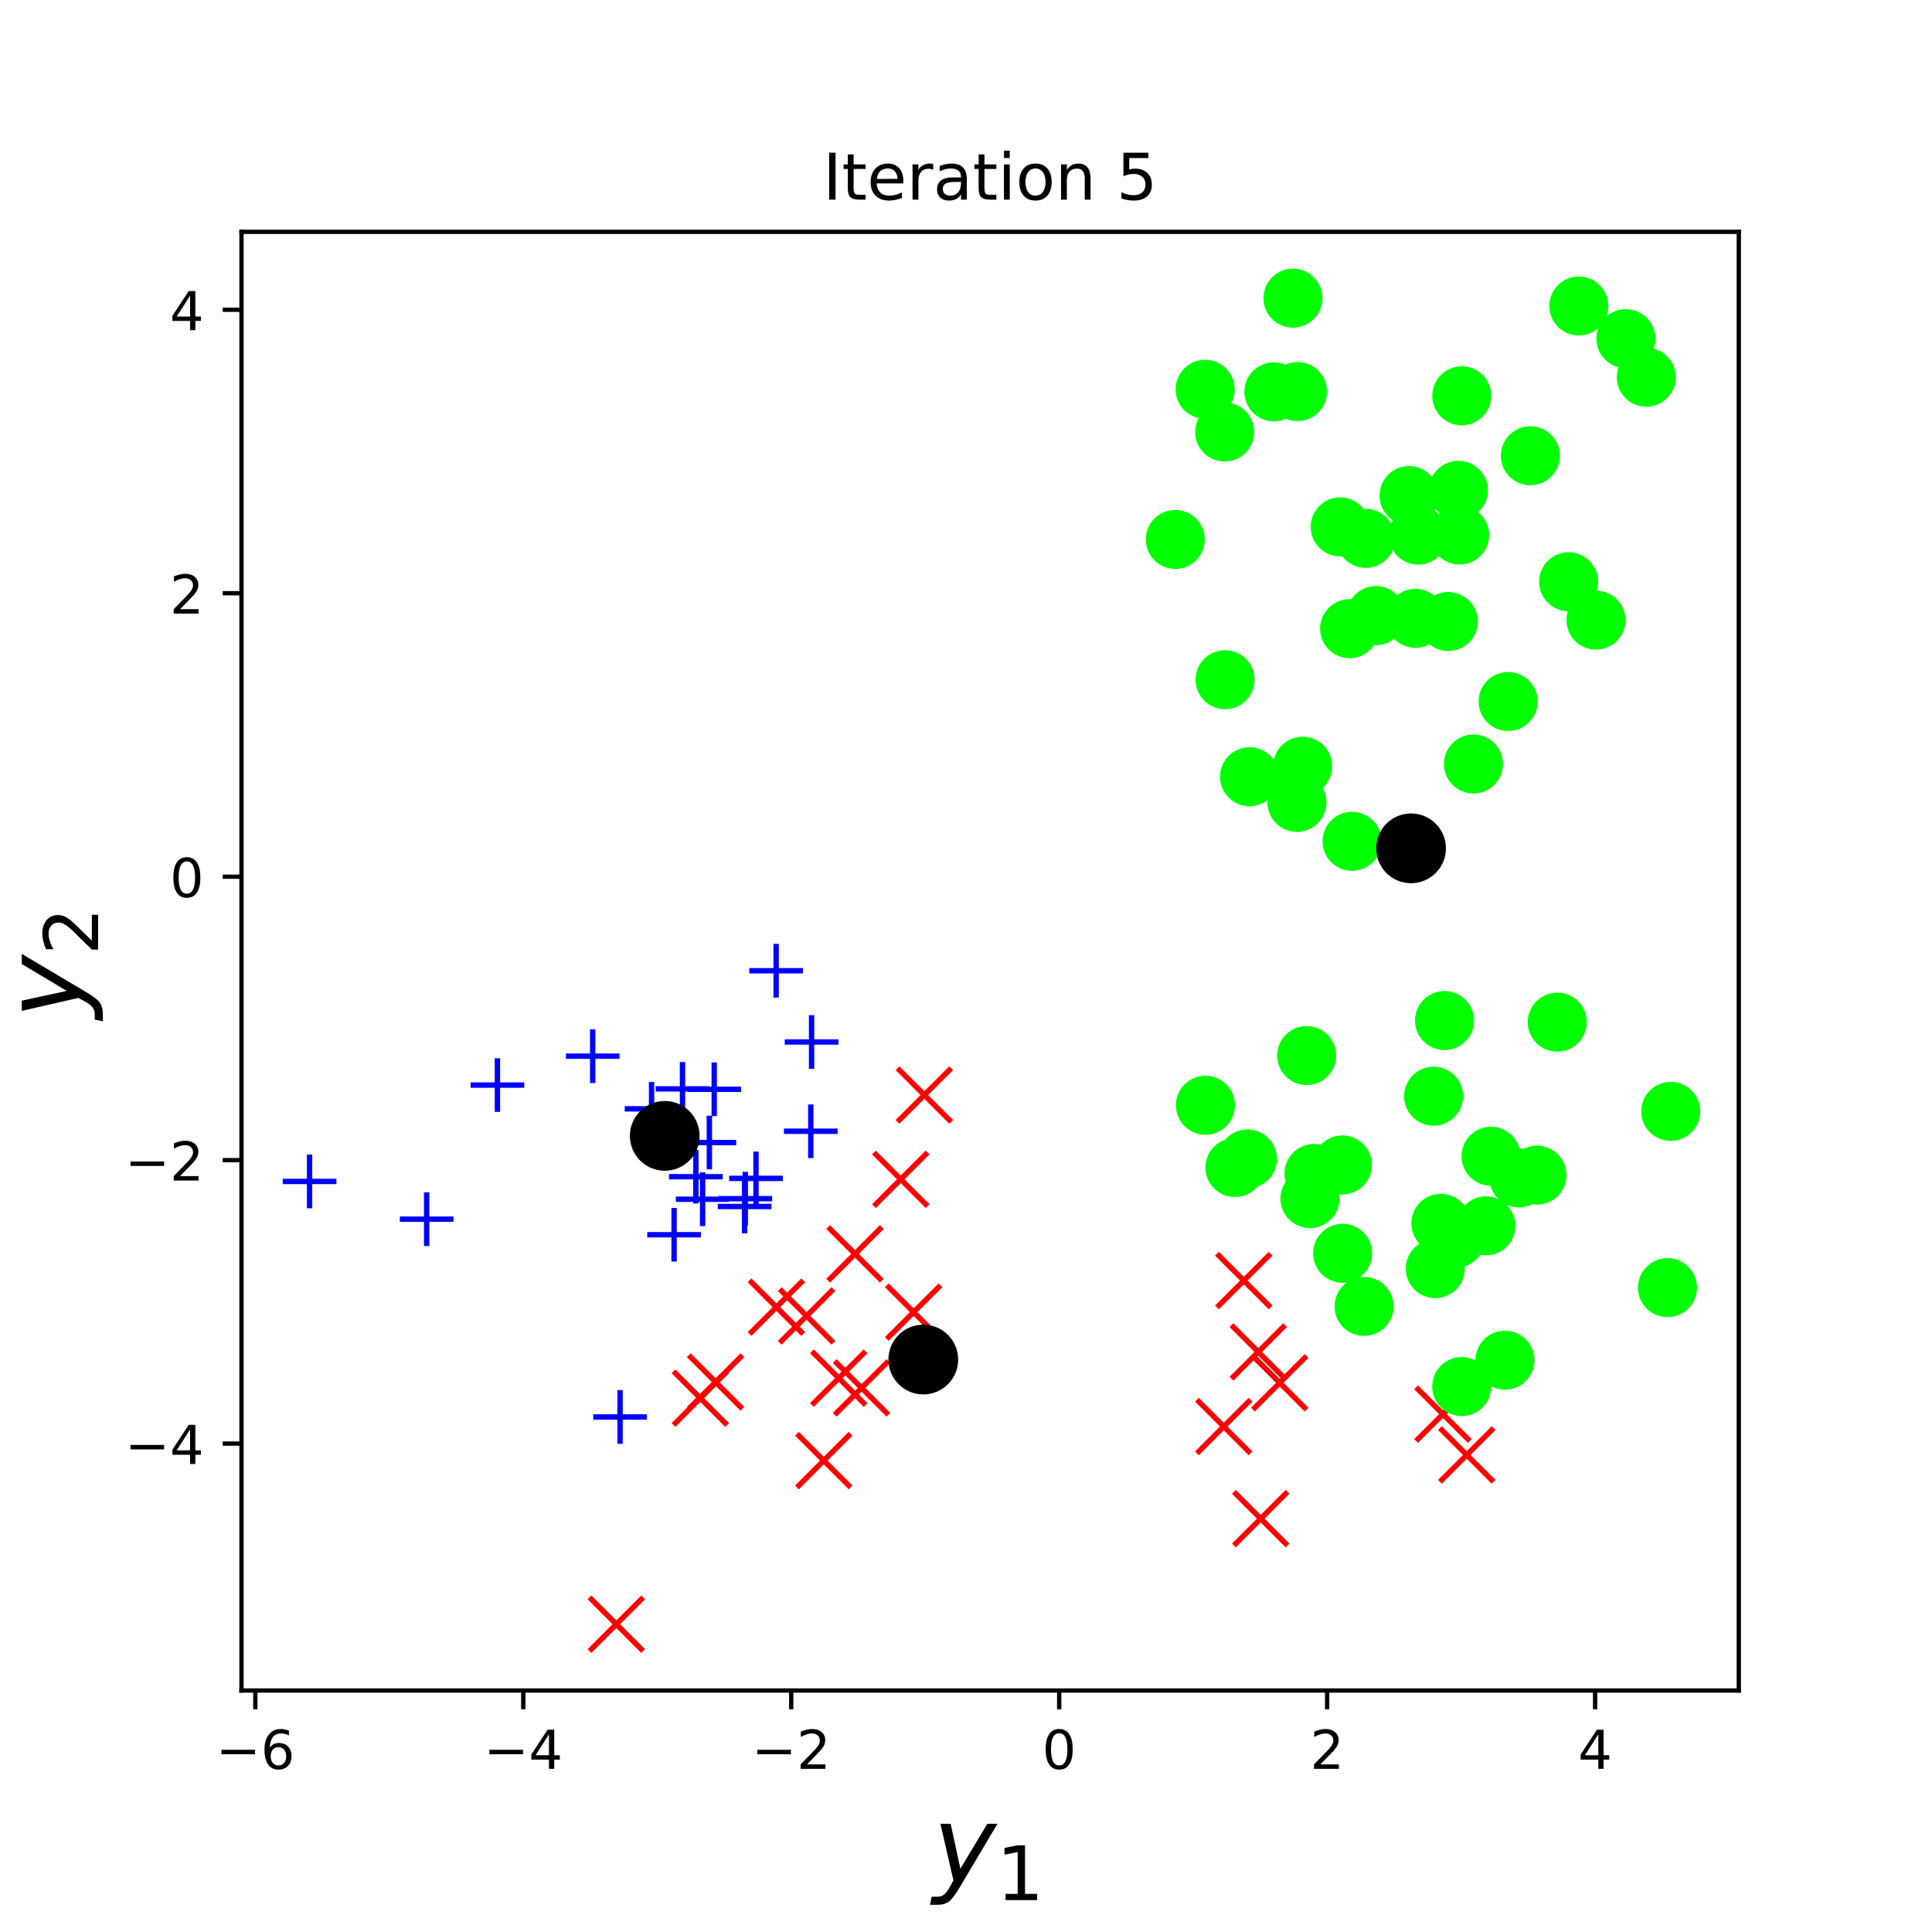
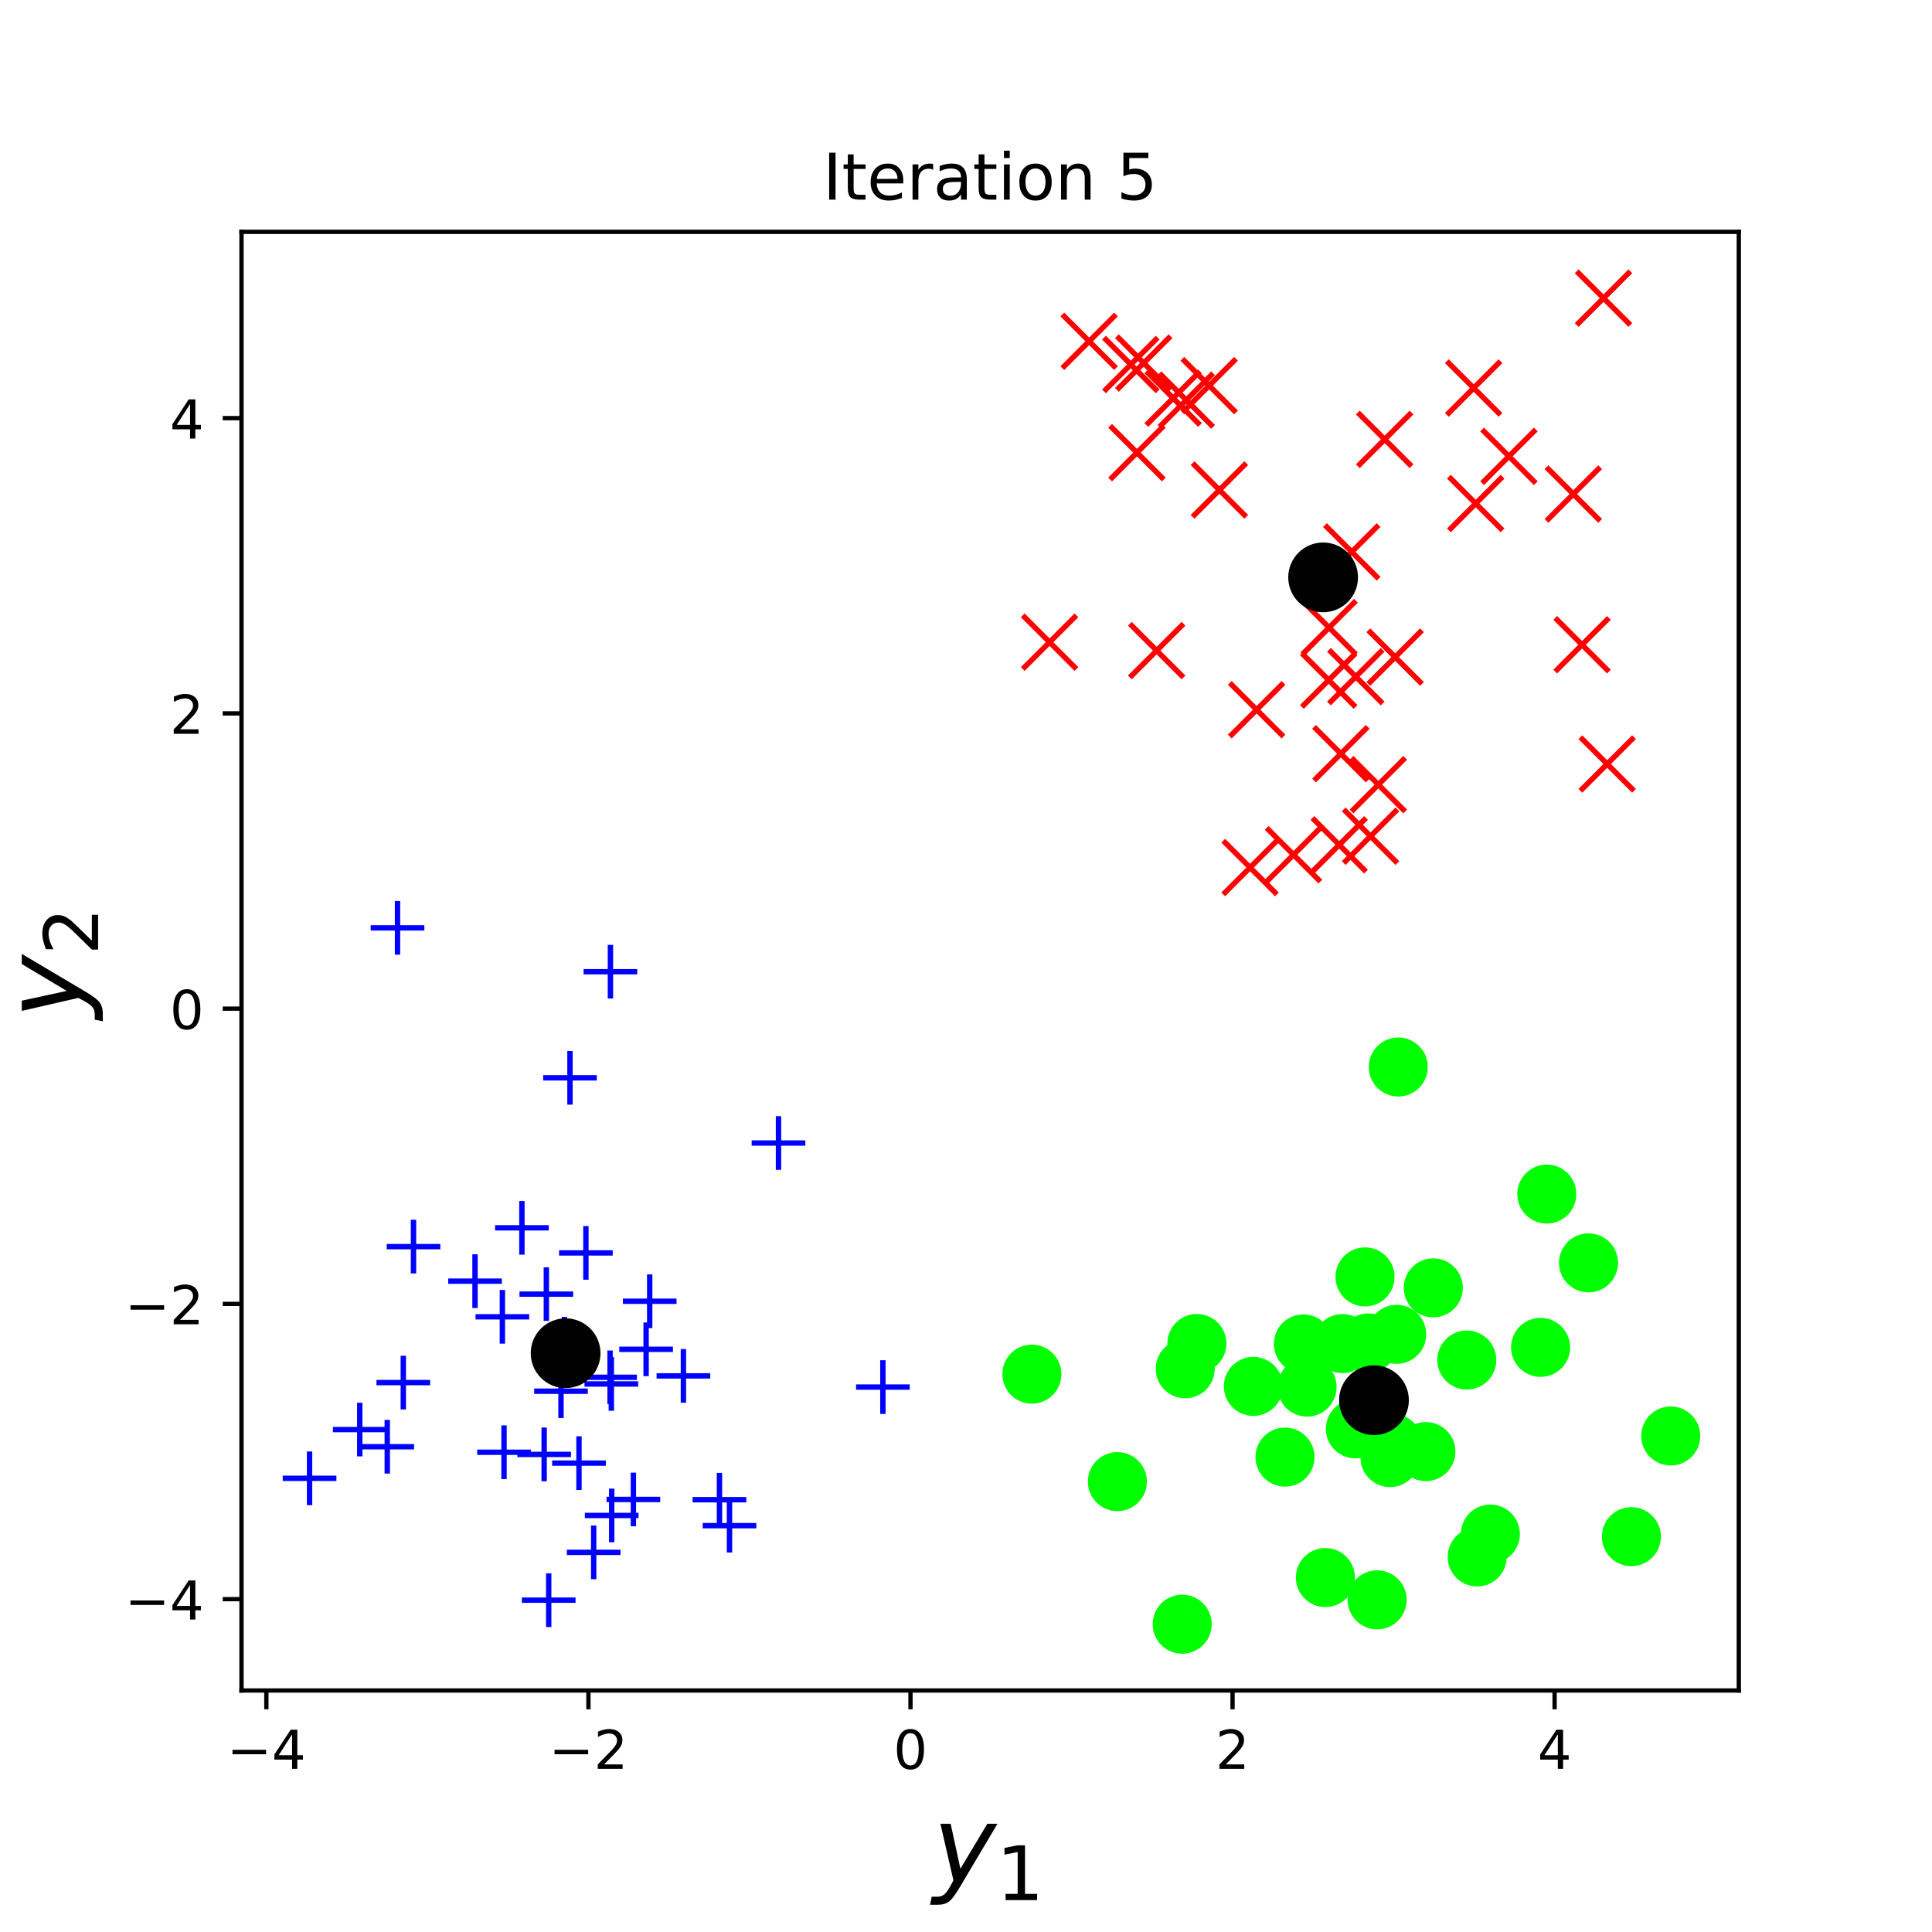
<svg xmlns="http://www.w3.org/2000/svg" xmlns:xlink="http://www.w3.org/1999/xlink" height="360pt" version="1.1" viewBox="0 0 360 360" width="360pt">
  <defs>
    <style type="text/css">
*{stroke-linecap:butt;stroke-linejoin:round;}
  </style>
  </defs>
  <g id="figure_1">
    <g id="patch_1">
      <path d="M 0 360  L 360 360  L 360 0  L 0 0  z " style="fill:#ffffff;" />
    </g>
    <g id="axes_1">
      <g id="patch_2">
        <path d="M 45 315  L 324 315  L 324 43.2  L 45 43.2  z " style="fill:#ffffff;" />
      </g>
      <g id="matplotlib.axis_1">
        <g id="xtick_1">
          <g id="line2d_1">
            <defs>
-               <path d="M 0 0  L 0 3.5  " id="ma45db7ed40" style="stroke:#000000;stroke-width:0.8;" />
-             </defs>
-             <g>
-               <use style="stroke:#000000;stroke-width:0.8;" x="47.576" xlink:href="#ma45db7ed40" y="315" />
+               <path d="M 0 0  L 0 3.5  " id="m5e8880135f" style="stroke:#000000;stroke-width:0.8;" />
+             </defs>
+             <g>
+               <use style="stroke:#000000;stroke-width:0.8;" x="49.633" xlink:href="#m5e8880135f" y="315" />
            </g>
          </g>
          <g id="text_1">
            <defs>
              <path d="M 10.594 35.5  L 73.188 35.5  L 73.188 27.203  L 10.594 27.203  z " id="DejaVuSans-2212" />
-               <path d="M 33.016 40.375  Q 26.375 40.375 22.484 35.828  Q 18.609 31.297 18.609 23.391  Q 18.609 15.531 22.484 10.953  Q 26.375 6.391 33.016 6.391  Q 39.656 6.391 43.531 10.953  Q 47.406 15.531 47.406 23.391  Q 47.406 31.297 43.531 35.828  Q 39.656 40.375 33.016 40.375  z M 52.594 71.297  L 52.594 62.312  Q 48.875 64.062 45.094 64.984  Q 41.312 65.922 37.594 65.922  Q 27.828 65.922 22.672 59.328  Q 17.531 52.734 16.797 39.406  Q 19.672 43.656 24.016 45.922  Q 28.375 48.188 33.594 48.188  Q 44.578 48.188 50.953 41.516  Q 57.328 34.859 57.328 23.391  Q 57.328 12.156 50.688 5.359  Q 44.047 -1.422 33.016 -1.422  Q 20.359 -1.422 13.672 8.266  Q 6.984 17.969 6.984 36.375  Q 6.984 53.656 15.188 63.938  Q 23.391 74.219 37.203 74.219  Q 40.922 74.219 44.703 73.484  Q 48.484 72.75 52.594 71.297  z " id="DejaVuSans-36" />
-             </defs>
-             <g transform="translate(40.20445 329.5984)scale(0.1 -0.1)">
+               <path d="M 37.797 64.312  L 12.891 25.391  L 37.797 25.391  z M 35.203 72.906  L 47.609 72.906  L 47.609 25.391  L 58.016 25.391  L 58.016 17.188  L 47.609 17.188  L 47.609 0  L 37.797 0  L 37.797 17.188  L 4.891 17.188  L 4.891 26.703  z " id="DejaVuSans-34" />
+             </defs>
+             <g transform="translate(42.26217 329.5984)scale(0.1 -0.1)">
              <use xlink:href="#DejaVuSans-2212" />
-               <use x="83.789" xlink:href="#DejaVuSans-36" />
+               <use x="83.789" xlink:href="#DejaVuSans-34" />
            </g>
          </g>
        </g>
        <g id="xtick_2">
          <g id="line2d_2">
            <g>
-               <use style="stroke:#000000;stroke-width:0.8;" x="97.505" xlink:href="#ma45db7ed40" y="315" />
+               <use style="stroke:#000000;stroke-width:0.8;" x="109.645" xlink:href="#m5e8880135f" y="315" />
            </g>
          </g>
          <g id="text_2">
            <defs>
-               <path d="M 37.797 64.312  L 12.891 25.391  L 37.797 25.391  z M 35.203 72.906  L 47.609 72.906  L 47.609 25.391  L 58.016 25.391  L 58.016 17.188  L 47.609 17.188  L 47.609 0  L 37.797 0  L 37.797 17.188  L 4.891 17.188  L 4.891 26.703  z " id="DejaVuSans-34" />
-             </defs>
-             <g transform="translate(90.13429 329.5984)scale(0.1 -0.1)">
+               <path d="M 19.188 8.297  L 53.609 8.297  L 53.609 0  L 7.328 0  L 7.328 8.297  Q 12.938 14.109 22.625 23.891  Q 32.328 33.688 34.812 36.531  Q 39.547 41.844 41.422 45.531  Q 43.312 49.219 43.312 52.781  Q 43.312 58.594 39.234 62.25  Q 35.156 65.922 28.609 65.922  Q 23.969 65.922 18.812 64.312  Q 13.672 62.703 7.812 59.422  L 7.812 69.391  Q 13.766 71.781 18.938 73  Q 24.125 74.219 28.422 74.219  Q 39.75 74.219 46.484 68.547  Q 53.219 62.891 53.219 53.422  Q 53.219 48.922 51.531 44.891  Q 49.859 40.875 45.406 35.406  Q 44.188 33.984 37.641 27.219  Q 31.109 20.453 19.188 8.297  z " id="DejaVuSans-32" />
+             </defs>
+             <g transform="translate(102.2734 329.5984)scale(0.1 -0.1)">
              <use xlink:href="#DejaVuSans-2212" />
-               <use x="83.789" xlink:href="#DejaVuSans-34" />
+               <use x="83.789" xlink:href="#DejaVuSans-32" />
            </g>
          </g>
        </g>
        <g id="xtick_3">
          <g id="line2d_3">
            <g>
-               <use style="stroke:#000000;stroke-width:0.8;" x="147.435" xlink:href="#ma45db7ed40" y="315" />
+               <use style="stroke:#000000;stroke-width:0.8;" x="169.656" xlink:href="#m5e8880135f" y="315" />
            </g>
          </g>
          <g id="text_3">
            <defs>
-               <path d="M 19.188 8.297  L 53.609 8.297  L 53.609 0  L 7.328 0  L 7.328 8.297  Q 12.938 14.109 22.625 23.891  Q 32.328 33.688 34.812 36.531  Q 39.547 41.844 41.422 45.531  Q 43.312 49.219 43.312 52.781  Q 43.312 58.594 39.234 62.25  Q 35.156 65.922 28.609 65.922  Q 23.969 65.922 18.812 64.312  Q 13.672 62.703 7.812 59.422  L 7.812 69.391  Q 13.766 71.781 18.938 73  Q 24.125 74.219 28.422 74.219  Q 39.75 74.219 46.484 68.547  Q 53.219 62.891 53.219 53.422  Q 53.219 48.922 51.531 44.891  Q 49.859 40.875 45.406 35.406  Q 44.188 33.984 37.641 27.219  Q 31.109 20.453 19.188 8.297  z " id="DejaVuSans-32" />
-             </defs>
-             <g transform="translate(140.0641 329.5984)scale(0.1 -0.1)">
-               <use xlink:href="#DejaVuSans-2212" />
-               <use x="83.789" xlink:href="#DejaVuSans-32" />
+               <path d="M 31.781 66.406  Q 24.172 66.406 20.328 58.906  Q 16.5 51.422 16.5 36.375  Q 16.5 21.391 20.328 13.891  Q 24.172 6.391 31.781 6.391  Q 39.453 6.391 43.281 13.891  Q 47.125 21.391 47.125 36.375  Q 47.125 51.422 43.281 58.906  Q 39.453 66.406 31.781 66.406  z M 31.781 74.219  Q 44.047 74.219 50.516 64.516  Q 56.984 54.828 56.984 36.375  Q 56.984 17.969 50.516 8.266  Q 44.047 -1.422 31.781 -1.422  Q 19.531 -1.422 13.062 8.266  Q 6.594 17.969 6.594 36.375  Q 6.594 54.828 13.062 64.516  Q 19.531 74.219 31.781 74.219  z " id="DejaVuSans-30" />
+             </defs>
+             <g transform="translate(166.4745 329.5984)scale(0.1 -0.1)">
+               <use xlink:href="#DejaVuSans-30" />
            </g>
          </g>
        </g>
        <g id="xtick_4">
          <g id="line2d_4">
            <g>
-               <use style="stroke:#000000;stroke-width:0.8;" x="197.365" xlink:href="#ma45db7ed40" y="315" />
+               <use style="stroke:#000000;stroke-width:0.8;" x="229.667" xlink:href="#m5e8880135f" y="315" />
            </g>
          </g>
          <g id="text_4">
-             <defs>
-               <path d="M 31.781 66.406  Q 24.172 66.406 20.328 58.906  Q 16.5 51.422 16.5 36.375  Q 16.5 21.391 20.328 13.891  Q 24.172 6.391 31.781 6.391  Q 39.453 6.391 43.281 13.891  Q 47.125 21.391 47.125 36.375  Q 47.125 51.422 43.281 58.906  Q 39.453 66.406 31.781 66.406  z M 31.781 74.219  Q 44.047 74.219 50.516 64.516  Q 56.984 54.828 56.984 36.375  Q 56.984 17.969 50.516 8.266  Q 44.047 -1.422 31.781 -1.422  Q 19.531 -1.422 13.062 8.266  Q 6.594 17.969 6.594 36.375  Q 6.594 54.828 13.062 64.516  Q 19.531 74.219 31.781 74.219  z " id="DejaVuSans-30" />
-             </defs>
-             <g transform="translate(194.1838 329.5984)scale(0.1 -0.1)">
-               <use xlink:href="#DejaVuSans-30" />
+             <g transform="translate(226.4857 329.5984)scale(0.1 -0.1)">
+               <use xlink:href="#DejaVuSans-32" />
            </g>
          </g>
        </g>
        <g id="xtick_5">
          <g id="line2d_5">
            <g>
-               <use style="stroke:#000000;stroke-width:0.8;" x="247.295" xlink:href="#ma45db7ed40" y="315" />
+               <use style="stroke:#000000;stroke-width:0.8;" x="289.678" xlink:href="#m5e8880135f" y="315" />
            </g>
          </g>
          <g id="text_5">
-             <g transform="translate(244.1136 329.5984)scale(0.1 -0.1)">
-               <use xlink:href="#DejaVuSans-32" />
-             </g>
-           </g>
-         </g>
-         <g id="xtick_6">
-           <g id="line2d_6">
-             <g>
-               <use style="stroke:#000000;stroke-width:0.8;" x="297.225" xlink:href="#ma45db7ed40" y="315" />
-             </g>
-           </g>
-           <g id="text_6">
-             <g transform="translate(294.0435 329.5984)scale(0.1 -0.1)">
+             <g transform="translate(286.497 329.5984)scale(0.1 -0.1)">
              <use xlink:href="#DejaVuSans-34" />
            </g>
          </g>
        </g>
-         <g id="text_7">
+         <g id="text_6">
          <defs>
            <path d="M 24.812 -5.078  Q 18.562 -15.578 14.625 -18.188  Q 10.688 -20.797 4.594 -20.797  L -2.484 -20.797  L -0.984 -13.281  L 4.203 -13.281  Q 7.953 -13.281 10.594 -11.234  Q 13.234 -9.188 16.5 -3.219  L 19.281 2  L 7.172 54.688  L 16.703 54.688  L 25.781 12.797  L 50.875 54.688  L 60.297 54.688  z " id="DejaVuSans-Oblique-79" />
            <path d="M 12.406 8.297  L 28.516 8.297  L 28.516 63.922  L 10.984 60.406  L 10.984 69.391  L 28.422 72.906  L 38.281 72.906  L 38.281 8.297  L 54.391 8.297  L 54.391 0  L 12.406 0  z " id="DejaVuSans-31" />
          </defs>
          <g transform="translate(173.8 350.8344)scale(0.2 -0.2)">
            <use transform="translate(0 0.3125)" xlink:href="#DejaVuSans-Oblique-79" />
            <use transform="translate(59.17969 -16.09375)scale(0.7)" xlink:href="#DejaVuSans-31" />
          </g>
        </g>
      </g>
      <g id="matplotlib.axis_2">
        <g id="ytick_1">
-           <g id="line2d_7">
-             <defs>
-               <path d="M 0 0  L -3.5 0  " id="m1e094acb2d" style="stroke:#000000;stroke-width:0.8;" />
-             </defs>
-             <g>
-               <use style="stroke:#000000;stroke-width:0.8;" x="45" xlink:href="#m1e094acb2d" y="268.993" />
-             </g>
-           </g>
-           <g id="text_8">
-             <g transform="translate(23.25781 272.7926)scale(0.1 -0.1)">
+           <g id="line2d_6">
+             <defs>
+               <path d="M 0 0  L -3.5 0  " id="mc6ece864d4" style="stroke:#000000;stroke-width:0.8;" />
+             </defs>
+             <g>
+               <use style="stroke:#000000;stroke-width:0.8;" x="45" xlink:href="#mc6ece864d4" y="297.977" />
+             </g>
+           </g>
+           <g id="text_7">
+             <g transform="translate(23.25781 301.7759)scale(0.1 -0.1)">
              <use xlink:href="#DejaVuSans-2212" />
              <use x="83.789" xlink:href="#DejaVuSans-34" />
            </g>
          </g>
        </g>
        <g id="ytick_2">
-           <g id="line2d_8">
-             <g>
-               <use style="stroke:#000000;stroke-width:0.8;" x="45" xlink:href="#m1e094acb2d" y="216.175" />
-             </g>
-           </g>
-           <g id="text_9">
-             <g transform="translate(23.25781 219.9745)scale(0.1 -0.1)">
+           <g id="line2d_7">
+             <g>
+               <use style="stroke:#000000;stroke-width:0.8;" x="45" xlink:href="#mc6ece864d4" y="242.961" />
+             </g>
+           </g>
+           <g id="text_8">
+             <g transform="translate(23.25781 246.7602)scale(0.1 -0.1)">
              <use xlink:href="#DejaVuSans-2212" />
              <use x="83.789" xlink:href="#DejaVuSans-32" />
            </g>
          </g>
        </g>
        <g id="ytick_3">
+           <g id="line2d_8">
+             <g>
+               <use style="stroke:#000000;stroke-width:0.8;" x="45" xlink:href="#mc6ece864d4" y="187.945" />
+             </g>
+           </g>
+           <g id="text_9">
+             <g transform="translate(31.6375 191.7446)scale(0.1 -0.1)">
+               <use xlink:href="#DejaVuSans-30" />
+             </g>
+           </g>
+         </g>
+         <g id="ytick_4">
          <g id="line2d_9">
            <g>
-               <use style="stroke:#000000;stroke-width:0.8;" x="45" xlink:href="#m1e094acb2d" y="163.357" />
+               <use style="stroke:#000000;stroke-width:0.8;" x="45" xlink:href="#mc6ece864d4" y="132.93" />
            </g>
          </g>
          <g id="text_10">
-             <g transform="translate(31.6375 167.1565)scale(0.1 -0.1)">
-               <use xlink:href="#DejaVuSans-30" />
-             </g>
-           </g>
-         </g>
-         <g id="ytick_4">
+             <g transform="translate(31.6375 136.7289)scale(0.1 -0.1)">
+               <use xlink:href="#DejaVuSans-32" />
+             </g>
+           </g>
+         </g>
+         <g id="ytick_5">
          <g id="line2d_10">
            <g>
-               <use style="stroke:#000000;stroke-width:0.8;" x="45" xlink:href="#m1e094acb2d" y="110.539" />
+               <use style="stroke:#000000;stroke-width:0.8;" x="45" xlink:href="#mc6ece864d4" y="77.914" />
            </g>
          </g>
          <g id="text_11">
-             <g transform="translate(31.6375 114.3385)scale(0.1 -0.1)">
-               <use xlink:href="#DejaVuSans-32" />
-             </g>
-           </g>
-         </g>
-         <g id="ytick_5">
-           <g id="line2d_11">
-             <g>
-               <use style="stroke:#000000;stroke-width:0.8;" x="45" xlink:href="#m1e094acb2d" y="57.721" />
-             </g>
-           </g>
-           <g id="text_12">
-             <g transform="translate(31.6375 61.52047)scale(0.1 -0.1)">
+             <g transform="translate(31.6375 81.71323)scale(0.1 -0.1)">
              <use xlink:href="#DejaVuSans-34" />
            </g>
          </g>
        </g>
-         <g id="text_13">
+         <g id="text_12">
          <g transform="translate(15.05781 189.8)rotate(-90)scale(0.2 -0.2)">
            <use transform="translate(0 0.3125)" xlink:href="#DejaVuSans-Oblique-79" />
            <use transform="translate(59.17969 -16.09375)scale(0.7)" xlink:href="#DejaVuSans-32" />
          </g>
        </g>
      </g>
+       <g id="line2d_11">
+         <defs>
+           <path d="M -5 5  L 5 -5  M -5 -5  L 5 5  " id="m6f132e2d4b" style="stroke:#ff0000;" />
+         </defs>
+         <g clip-path="url(#p2bfadb7d97)">
+           <use style="fill:#ff0000;stroke:#ff0000;" x="259.967" xlink:href="#m6f132e2d4b" y="122.437" />
+           <use style="fill:#ff0000;stroke:#ff0000;" x="274.981" xlink:href="#m6f132e2d4b" y="93.824" />
+           <use style="fill:#ff0000;stroke:#ff0000;" x="225.312" xlink:href="#m6f132e2d4b" y="71.859" />
+           <use style="fill:#ff0000;stroke:#ff0000;" x="241.026" xlink:href="#m6f132e2d4b" y="159.269" />
+           <use style="fill:#ff0000;stroke:#ff0000;" x="247.658" xlink:href="#m6f132e2d4b" y="116.942" />
+           <use style="fill:#ff0000;stroke:#ff0000;" x="255.378" xlink:href="#m6f132e2d4b" y="155.819" />
+           <use style="fill:#ff0000;stroke:#ff0000;" x="251.88" xlink:href="#m6f132e2d4b" y="102.84" />
+           <use style="fill:#ff0000;stroke:#ff0000;" x="293.163" xlink:href="#m6f132e2d4b" y="92.06" />
+           <use style="fill:#ff0000;stroke:#ff0000;" x="281.166" xlink:href="#m6f132e2d4b" y="85.03" />
+           <use style="fill:#ff0000;stroke:#ff0000;" x="294.794" xlink:href="#m6f132e2d4b" y="120.139" />
+           <use style="fill:#ff0000;stroke:#ff0000;" x="252.634" xlink:href="#m6f132e2d4b" y="126.088" />
+           <use style="fill:#ff0000;stroke:#ff0000;" x="258.015" xlink:href="#m6f132e2d4b" y="81.875" />
+           <use style="fill:#ff0000;stroke:#ff0000;" x="211.855" xlink:href="#m6f132e2d4b" y="84.345" />
+           <use style="fill:#ff0000;stroke:#ff0000;" x="249.542" xlink:href="#m6f132e2d4b" y="157.418" />
+           <use style="fill:#ff0000;stroke:#ff0000;" x="249.852" xlink:href="#m6f132e2d4b" y="140.441" />
+           <use style="fill:#ff0000;stroke:#ff0000;" x="221.046" xlink:href="#m6f132e2d4b" y="74.548" />
+           <use style="fill:#ff0000;stroke:#ff0000;" x="247.589" xlink:href="#m6f132e2d4b" y="126.731" />
+           <use style="fill:#ff0000;stroke:#ff0000;" x="213.115" xlink:href="#m6f132e2d4b" y="67.646" />
+           <use style="fill:#ff0000;stroke:#ff0000;" x="234.154" xlink:href="#m6f132e2d4b" y="132.248" />
+           <use style="fill:#ff0000;stroke:#ff0000;" x="210.713" xlink:href="#m6f132e2d4b" y="67.918" />
+           <use style="fill:#ff0000;stroke:#ff0000;" x="299.475" xlink:href="#m6f132e2d4b" y="142.363" />
+           <use style="fill:#ff0000;stroke:#ff0000;" x="215.527" xlink:href="#m6f132e2d4b" y="121.229" />
+           <use style="fill:#ff0000;stroke:#ff0000;" x="232.934" xlink:href="#m6f132e2d4b" y="161.653" />
+           <use style="fill:#ff0000;stroke:#ff0000;" x="298.794" xlink:href="#m6f132e2d4b" y="55.555" />
+           <use style="fill:#ff0000;stroke:#ff0000;" x="202.949" xlink:href="#m6f132e2d4b" y="63.596" />
+           <use style="fill:#ff0000;stroke:#ff0000;" x="256.833" xlink:href="#m6f132e2d4b" y="146.207" />
+           <use style="fill:#ff0000;stroke:#ff0000;" x="195.575" xlink:href="#m6f132e2d4b" y="119.66" />
+           <use style="fill:#ff0000;stroke:#ff0000;" x="218.6" xlink:href="#m6f132e2d4b" y="74.192" />
+           <use style="fill:#ff0000;stroke:#ff0000;" x="227.218" xlink:href="#m6f132e2d4b" y="91.304" />
+           <use style="fill:#ff0000;stroke:#ff0000;" x="274.597" xlink:href="#m6f132e2d4b" y="72.303" />
+         </g>
+       </g>
      <g id="line2d_12">
        <defs>
-           <path d="M -5 5  L 5 -5  M -5 -5  L 5 5  " id="m56762672ab" style="stroke:#ff0000;" />
-         </defs>
-         <g clip-path="url(#pf1c80b7370)">
-           <use style="fill:#ff0000;stroke:#ff0000;" x="153.497" xlink:href="#m56762672ab" y="272.16" />
-           <use style="fill:#ff0000;stroke:#ff0000;" x="150.295" xlink:href="#m56762672ab" y="245.207" />
-           <use style="fill:#ff0000;stroke:#ff0000;" x="172.237" xlink:href="#m56762672ab" y="204.042" />
-           <use style="fill:#ff0000;stroke:#ff0000;" x="167.842" xlink:href="#m56762672ab" y="219.747" />
-           <use style="fill:#ff0000;stroke:#ff0000;" x="156.291" xlink:href="#m56762672ab" y="256.797" />
-           <use style="fill:#ff0000;stroke:#ff0000;" x="144.663" xlink:href="#m56762672ab" y="243.569" />
-           <use style="fill:#ff0000;stroke:#ff0000;" x="170.243" xlink:href="#m56762672ab" y="244.496" />
-           <use style="fill:#ff0000;stroke:#ff0000;" x="160.54" xlink:href="#m56762672ab" y="258.619" />
-           <use style="fill:#ff0000;stroke:#ff0000;" x="114.839" xlink:href="#m56762672ab" y="302.645" />
-           <use style="fill:#ff0000;stroke:#ff0000;" x="130.495" xlink:href="#m56762672ab" y="260.528" />
-           <use style="fill:#ff0000;stroke:#ff0000;" x="133.339" xlink:href="#m56762672ab" y="257.519" />
-           <use style="fill:#ff0000;stroke:#ff0000;" x="159.315" xlink:href="#m56762672ab" y="233.643" />
-           <use style="fill:#ff0000;stroke:#ff0000;" x="228.029" xlink:href="#m56762672ab" y="265.813" />
-           <use style="fill:#ff0000;stroke:#ff0000;" x="268.867" xlink:href="#m56762672ab" y="263.505" />
-           <use style="fill:#ff0000;stroke:#ff0000;" x="234.459" xlink:href="#m56762672ab" y="251.909" />
-           <use style="fill:#ff0000;stroke:#ff0000;" x="273.308" xlink:href="#m56762672ab" y="271.109" />
-           <use style="fill:#ff0000;stroke:#ff0000;" x="238.465" xlink:href="#m56762672ab" y="257.661" />
-           <use style="fill:#ff0000;stroke:#ff0000;" x="231.763" xlink:href="#m56762672ab" y="238.616" />
-           <use style="fill:#ff0000;stroke:#ff0000;" x="234.918" xlink:href="#m56762672ab" y="282.98" />
+           <path d="M 0 5  C 1.326 5 2.598 4.473 3.536 3.536  C 4.473 2.598 5 1.326 5 0  C 5 -1.326 4.473 -2.598 3.536 -3.536  C 2.598 -4.473 1.326 -5 0 -5  C -1.326 -5 -2.598 -4.473 -3.536 -3.536  C -4.473 -2.598 -5 -1.326 -5 0  C -5 1.326 -4.473 2.598 -3.536 3.536  C -2.598 4.473 -1.326 5 0 5  z " id="m7878408afc" style="stroke:#00ff00;" />
+         </defs>
+         <g clip-path="url(#p2bfadb7d97)">
+           <use style="fill:#00ff00;stroke:#00ff00;" x="208.209" xlink:href="#m7878408afc" y="276.08" />
+           <use style="fill:#00ff00;stroke:#00ff00;" x="223.023" xlink:href="#m7878408afc" y="250.343" />
+           <use style="fill:#00ff00;stroke:#00ff00;" x="259.485" xlink:href="#m7878408afc" y="268.92" />
+           <use style="fill:#00ff00;stroke:#00ff00;" x="256.608" xlink:href="#m7878408afc" y="298.11" />
+           <use style="fill:#00ff00;stroke:#00ff00;" x="250.154" xlink:href="#m7878408afc" y="250.356" />
+           <use style="fill:#00ff00;stroke:#00ff00;" x="259.014" xlink:href="#m7878408afc" y="271.601" />
+           <use style="fill:#00ff00;stroke:#00ff00;" x="260.256" xlink:href="#m7878408afc" y="248.632" />
+           <use style="fill:#00ff00;stroke:#00ff00;" x="265.696" xlink:href="#m7878408afc" y="270.484" />
+           <use style="fill:#00ff00;stroke:#00ff00;" x="295.995" xlink:href="#m7878408afc" y="235.317" />
+           <use style="fill:#00ff00;stroke:#00ff00;" x="277.705" xlink:href="#m7878408afc" y="285.85" />
+           <use style="fill:#00ff00;stroke:#00ff00;" x="246.966" xlink:href="#m7878408afc" y="293.952" />
+           <use style="fill:#00ff00;stroke:#00ff00;" x="243.556" xlink:href="#m7878408afc" y="258.464" />
+           <use style="fill:#00ff00;stroke:#00ff00;" x="239.439" xlink:href="#m7878408afc" y="271.511" />
+           <use style="fill:#00ff00;stroke:#00ff00;" x="254.987" xlink:href="#m7878408afc" y="250.232" />
+           <use style="fill:#00ff00;stroke:#00ff00;" x="242.868" xlink:href="#m7878408afc" y="250.42" />
+           <use style="fill:#00ff00;stroke:#00ff00;" x="273.318" xlink:href="#m7878408afc" y="253.422" />
+           <use style="fill:#00ff00;stroke:#00ff00;" x="252.554" xlink:href="#m7878408afc" y="266.241" />
+           <use style="fill:#00ff00;stroke:#00ff00;" x="254.352" xlink:href="#m7878408afc" y="237.934" />
+           <use style="fill:#00ff00;stroke:#00ff00;" x="192.278" xlink:href="#m7878408afc" y="256.055" />
+           <use style="fill:#00ff00;stroke:#00ff00;" x="287.068" xlink:href="#m7878408afc" y="251.065" />
+           <use style="fill:#00ff00;stroke:#00ff00;" x="220.286" xlink:href="#m7878408afc" y="302.645" />
+           <use style="fill:#00ff00;stroke:#00ff00;" x="220.85" xlink:href="#m7878408afc" y="255.054" />
+           <use style="fill:#00ff00;stroke:#00ff00;" x="260.549" xlink:href="#m7878408afc" y="198.822" />
+           <use style="fill:#00ff00;stroke:#00ff00;" x="288.222" xlink:href="#m7878408afc" y="222.503" />
+           <use style="fill:#00ff00;stroke:#00ff00;" x="311.318" xlink:href="#m7878408afc" y="267.572" />
+           <use style="fill:#00ff00;stroke:#00ff00;" x="275.251" xlink:href="#m7878408afc" y="290.109" />
+           <use style="fill:#00ff00;stroke:#00ff00;" x="303.984" xlink:href="#m7878408afc" y="286.337" />
+           <use style="fill:#00ff00;stroke:#00ff00;" x="233.547" xlink:href="#m7878408afc" y="258.333" />
+           <use style="fill:#00ff00;stroke:#00ff00;" x="267.075" xlink:href="#m7878408afc" y="239.974" />
        </g>
      </g>
      <g id="line2d_13">
        <defs>
-           <path d="M 0 5  C 1.326 5 2.598 4.473 3.536 3.536  C 4.473 2.598 5 1.326 5 0  C 5 -1.326 4.473 -2.598 3.536 -3.536  C 2.598 -4.473 1.326 -5 0 -5  C -1.326 -5 -2.598 -4.473 -3.536 -3.536  C -4.473 -2.598 -5 -1.326 -5 0  C -5 1.326 -4.473 2.598 -3.536 3.536  C -2.598 4.473 -1.326 5 0 5  z " id="m1907970b2e" style="stroke:#00ff00;" />
-         </defs>
-         <g clip-path="url(#pf1c80b7370)">
-           <use style="fill:#00ff00;stroke:#00ff00;" x="256.392" xlink:href="#m1907970b2e" y="114.707" />
-           <use style="fill:#00ff00;stroke:#00ff00;" x="262.562" xlink:href="#m1907970b2e" y="92.341" />
-           <use style="fill:#00ff00;stroke:#00ff00;" x="228.274" xlink:href="#m1907970b2e" y="126.654" />
-           <use style="fill:#00ff00;stroke:#00ff00;" x="297.385" xlink:href="#m1907970b2e" y="115.556" />
-           <use style="fill:#00ff00;stroke:#00ff00;" x="269.867" xlink:href="#m1907970b2e" y="115.809" />
-           <use style="fill:#00ff00;stroke:#00ff00;" x="271.754" xlink:href="#m1907970b2e" y="91.367" />
-           <use style="fill:#00ff00;stroke:#00ff00;" x="224.561" xlink:href="#m1907970b2e" y="72.543" />
-           <use style="fill:#00ff00;stroke:#00ff00;" x="218.991" xlink:href="#m1907970b2e" y="100.517" />
-           <use style="fill:#00ff00;stroke:#00ff00;" x="302.961" xlink:href="#m1907970b2e" y="63.103" />
-           <use style="fill:#00ff00;stroke:#00ff00;" x="285.16" xlink:href="#m1907970b2e" y="84.924" />
-           <use style="fill:#00ff00;stroke:#00ff00;" x="251.937" xlink:href="#m1907970b2e" y="156.77" />
-           <use style="fill:#00ff00;stroke:#00ff00;" x="242.73" xlink:href="#m1907970b2e" y="142.773" />
-           <use style="fill:#00ff00;stroke:#00ff00;" x="271.985" xlink:href="#m1907970b2e" y="99.695" />
-           <use style="fill:#00ff00;stroke:#00ff00;" x="292.292" xlink:href="#m1907970b2e" y="108.401" />
-           <use style="fill:#00ff00;stroke:#00ff00;" x="306.765" xlink:href="#m1907970b2e" y="70.289" />
-           <use style="fill:#00ff00;stroke:#00ff00;" x="232.831" xlink:href="#m1907970b2e" y="144.736" />
-           <use style="fill:#00ff00;stroke:#00ff00;" x="274.556" xlink:href="#m1907970b2e" y="142.359" />
-           <use style="fill:#00ff00;stroke:#00ff00;" x="251.477" xlink:href="#m1907970b2e" y="117.143" />
-           <use style="fill:#00ff00;stroke:#00ff00;" x="237.365" xlink:href="#m1907970b2e" y="73.017" />
-           <use style="fill:#00ff00;stroke:#00ff00;" x="294.196" xlink:href="#m1907970b2e" y="57.018" />
-           <use style="fill:#00ff00;stroke:#00ff00;" x="263.733" xlink:href="#m1907970b2e" y="115.214" />
-           <use style="fill:#00ff00;stroke:#00ff00;" x="240.923" xlink:href="#m1907970b2e" y="55.555" />
-           <use style="fill:#00ff00;stroke:#00ff00;" x="272.379" xlink:href="#m1907970b2e" y="73.752" />
-           <use style="fill:#00ff00;stroke:#00ff00;" x="228.201" xlink:href="#m1907970b2e" y="80.501" />
-           <use style="fill:#00ff00;stroke:#00ff00;" x="254.488" xlink:href="#m1907970b2e" y="100.323" />
-           <use style="fill:#00ff00;stroke:#00ff00;" x="241.665" xlink:href="#m1907970b2e" y="149.513" />
-           <use style="fill:#00ff00;stroke:#00ff00;" x="281.017" xlink:href="#m1907970b2e" y="130.713" />
-           <use style="fill:#00ff00;stroke:#00ff00;" x="241.778" xlink:href="#m1907970b2e" y="72.963" />
-           <use style="fill:#00ff00;stroke:#00ff00;" x="264.265" xlink:href="#m1907970b2e" y="99.717" />
-           <use style="fill:#00ff00;stroke:#00ff00;" x="249.725" xlink:href="#m1907970b2e" y="98.173" />
-           <use style="fill:#00ff00;stroke:#00ff00;" x="310.708" xlink:href="#m1907970b2e" y="239.931" />
-           <use style="fill:#00ff00;stroke:#00ff00;" x="268.487" xlink:href="#m1907970b2e" y="227.954" />
-           <use style="fill:#00ff00;stroke:#00ff00;" x="286.389" xlink:href="#m1907970b2e" y="218.976" />
-           <use style="fill:#00ff00;stroke:#00ff00;" x="232.44" xlink:href="#m1907970b2e" y="215.949" />
-           <use style="fill:#00ff00;stroke:#00ff00;" x="276.884" xlink:href="#m1907970b2e" y="228.419" />
-           <use style="fill:#00ff00;stroke:#00ff00;" x="230.109" xlink:href="#m1907970b2e" y="217.553" />
-           <use style="fill:#00ff00;stroke:#00ff00;" x="267.441" xlink:href="#m1907970b2e" y="236.391" />
-           <use style="fill:#00ff00;stroke:#00ff00;" x="244.092" xlink:href="#m1907970b2e" y="223.341" />
-           <use style="fill:#00ff00;stroke:#00ff00;" x="250.181" xlink:href="#m1907970b2e" y="233.53" />
-           <use style="fill:#00ff00;stroke:#00ff00;" x="271.271" xlink:href="#m1907970b2e" y="230.716" />
-           <use style="fill:#00ff00;stroke:#00ff00;" x="277.828" xlink:href="#m1907970b2e" y="215.446" />
-           <use style="fill:#00ff00;stroke:#00ff00;" x="254.173" xlink:href="#m1907970b2e" y="243.427" />
-           <use style="fill:#00ff00;stroke:#00ff00;" x="311.318" xlink:href="#m1907970b2e" y="207.089" />
-           <use style="fill:#00ff00;stroke:#00ff00;" x="269.168" xlink:href="#m1907970b2e" y="190.168" />
-           <use style="fill:#00ff00;stroke:#00ff00;" x="243.477" xlink:href="#m1907970b2e" y="196.691" />
-           <use style="fill:#00ff00;stroke:#00ff00;" x="290.171" xlink:href="#m1907970b2e" y="190.466" />
-           <use style="fill:#00ff00;stroke:#00ff00;" x="244.841" xlink:href="#m1907970b2e" y="218.665" />
-           <use style="fill:#00ff00;stroke:#00ff00;" x="272.374" xlink:href="#m1907970b2e" y="258.361" />
-           <use style="fill:#00ff00;stroke:#00ff00;" x="280.426" xlink:href="#m1907970b2e" y="253.456" />
-           <use style="fill:#00ff00;stroke:#00ff00;" x="283.034" xlink:href="#m1907970b2e" y="219.489" />
-           <use style="fill:#00ff00;stroke:#00ff00;" x="250.135" xlink:href="#m1907970b2e" y="217.067" />
-           <use style="fill:#00ff00;stroke:#00ff00;" x="267.128" xlink:href="#m1907970b2e" y="204.262" />
-           <use style="fill:#00ff00;stroke:#00ff00;" x="224.612" xlink:href="#m1907970b2e" y="205.956" />
+           <path d="M -5 0  L 5 0  M 0 5  L 0 -5  " id="m9194f8c2d0" style="stroke:#0000ff;" />
+         </defs>
+         <g clip-path="url(#p2bfadb7d97)">
+           <use style="fill:#0000ff;stroke:#0000ff;" x="113.744" xlink:href="#m9194f8c2d0" y="181.062" />
+           <use style="fill:#0000ff;stroke:#0000ff;" x="93.919" xlink:href="#m9194f8c2d0" y="270.605" />
+           <use style="fill:#0000ff;stroke:#0000ff;" x="104.533" xlink:href="#m9194f8c2d0" y="259.234" />
+           <use style="fill:#0000ff;stroke:#0000ff;" x="77.05" xlink:href="#m9194f8c2d0" y="232.293" />
+           <use style="fill:#0000ff;stroke:#0000ff;" x="106.208" xlink:href="#m9194f8c2d0" y="200.837" />
+           <use style="fill:#0000ff;stroke:#0000ff;" x="93.612" xlink:href="#m9194f8c2d0" y="245.368" />
+           <use style="fill:#0000ff;stroke:#0000ff;" x="74.072" xlink:href="#m9194f8c2d0" y="172.892" />
+           <use style="fill:#0000ff;stroke:#0000ff;" x="67.036" xlink:href="#m9194f8c2d0" y="266.377" />
+           <use style="fill:#0000ff;stroke:#0000ff;" x="118.024" xlink:href="#m9194f8c2d0" y="279.404" />
+           <use style="fill:#0000ff;stroke:#0000ff;" x="113.981" xlink:href="#m9194f8c2d0" y="282.38" />
+           <use style="fill:#0000ff;stroke:#0000ff;" x="105.172" xlink:href="#m9194f8c2d0" y="250.377" />
+           <use style="fill:#0000ff;stroke:#0000ff;" x="101.395" xlink:href="#m9194f8c2d0" y="271.011" />
+           <use style="fill:#0000ff;stroke:#0000ff;" x="121.061" xlink:href="#m9194f8c2d0" y="242.469" />
+           <use style="fill:#0000ff;stroke:#0000ff;" x="102.244" xlink:href="#m9194f8c2d0" y="298.164" />
+           <use style="fill:#0000ff;stroke:#0000ff;" x="72.159" xlink:href="#m9194f8c2d0" y="269.579" />
+           <use style="fill:#0000ff;stroke:#0000ff;" x="57.682" xlink:href="#m9194f8c2d0" y="275.462" />
+           <use style="fill:#0000ff;stroke:#0000ff;" x="164.514" xlink:href="#m9194f8c2d0" y="258.458" />
+           <use style="fill:#0000ff;stroke:#0000ff;" x="113.913" xlink:href="#m9194f8c2d0" y="257.88" />
+           <use style="fill:#0000ff;stroke:#0000ff;" x="107.885" xlink:href="#m9194f8c2d0" y="272.63" />
+           <use style="fill:#0000ff;stroke:#0000ff;" x="113.677" xlink:href="#m9194f8c2d0" y="256.64" />
+           <use style="fill:#0000ff;stroke:#0000ff;" x="101.803" xlink:href="#m9194f8c2d0" y="241.139" />
+           <use style="fill:#0000ff;stroke:#0000ff;" x="109.174" xlink:href="#m9194f8c2d0" y="233.459" />
+           <use style="fill:#0000ff;stroke:#0000ff;" x="110.623" xlink:href="#m9194f8c2d0" y="289.258" />
+           <use style="fill:#0000ff;stroke:#0000ff;" x="145.061" xlink:href="#m9194f8c2d0" y="212.982" />
+           <use style="fill:#0000ff;stroke:#0000ff;" x="134.061" xlink:href="#m9194f8c2d0" y="279.451" />
+           <use style="fill:#0000ff;stroke:#0000ff;" x="97.252" xlink:href="#m9194f8c2d0" y="228.79" />
+           <use style="fill:#0000ff;stroke:#0000ff;" x="127.344" xlink:href="#m9194f8c2d0" y="256.38" />
+           <use style="fill:#0000ff;stroke:#0000ff;" x="75.15" xlink:href="#m9194f8c2d0" y="257.624" />
+           <use style="fill:#0000ff;stroke:#0000ff;" x="88.513" xlink:href="#m9194f8c2d0" y="238.725" />
+           <use style="fill:#0000ff;stroke:#0000ff;" x="120.394" xlink:href="#m9194f8c2d0" y="251.427" />
+           <use style="fill:#0000ff;stroke:#0000ff;" x="135.932" xlink:href="#m9194f8c2d0" y="284.283" />
        </g>
      </g>
      <g id="line2d_14">
        <defs>
-           <path d="M -5 0  L 5 0  M 0 5  L 0 -5  " id="m633854d9d7" style="stroke:#0000ff;" />
-         </defs>
-         <g clip-path="url(#pf1c80b7370)">
-           <use style="fill:#0000ff;stroke:#0000ff;" x="57.682" xlink:href="#m633854d9d7" y="220.15" />
-           <use style="fill:#0000ff;stroke:#0000ff;" x="110.44" xlink:href="#m633854d9d7" y="196.803" />
-           <use style="fill:#0000ff;stroke:#0000ff;" x="92.687" xlink:href="#m633854d9d7" y="202.191" />
-           <use style="fill:#0000ff;stroke:#0000ff;" x="127.174" xlink:href="#m633854d9d7" y="202.899" />
-           <use style="fill:#0000ff;stroke:#0000ff;" x="79.5" xlink:href="#m633854d9d7" y="227.173" />
-           <use style="fill:#0000ff;stroke:#0000ff;" x="151.227" xlink:href="#m633854d9d7" y="194.162" />
-           <use style="fill:#0000ff;stroke:#0000ff;" x="125.605" xlink:href="#m633854d9d7" y="230.076" />
-           <use style="fill:#0000ff;stroke:#0000ff;" x="138.748" xlink:href="#m633854d9d7" y="224.815" />
-           <use style="fill:#0000ff;stroke:#0000ff;" x="130.921" xlink:href="#m633854d9d7" y="223.456" />
-           <use style="fill:#0000ff;stroke:#0000ff;" x="133.084" xlink:href="#m633854d9d7" y="202.975" />
-           <use style="fill:#0000ff;stroke:#0000ff;" x="132.18" xlink:href="#m633854d9d7" y="212.896" />
-           <use style="fill:#0000ff;stroke:#0000ff;" x="144.62" xlink:href="#m633854d9d7" y="180.882" />
-           <use style="fill:#0000ff;stroke:#0000ff;" x="115.54" xlink:href="#m633854d9d7" y="264.033" />
-           <use style="fill:#0000ff;stroke:#0000ff;" x="151.077" xlink:href="#m633854d9d7" y="210.792" />
-           <use style="fill:#0000ff;stroke:#0000ff;" x="121.411" xlink:href="#m633854d9d7" y="206.616" />
-           <use style="fill:#0000ff;stroke:#0000ff;" x="138.875" xlink:href="#m633854d9d7" y="223.356" />
-           <use style="fill:#0000ff;stroke:#0000ff;" x="140.866" xlink:href="#m633854d9d7" y="219.576" />
-           <use style="fill:#0000ff;stroke:#0000ff;" x="129.664" xlink:href="#m633854d9d7" y="219.26" />
-         </g>
-       </g>
-       <g id="line2d_15">
-         <defs>
-           <path d="M 0 6  C 1.591 6 3.117 5.368 4.243 4.243  C 5.368 3.117 6 1.591 6 0  C 6 -1.591 5.368 -3.117 4.243 -4.243  C 3.117 -5.368 1.591 -6 0 -6  C -1.591 -6 -3.117 -5.368 -4.243 -4.243  C -5.368 -3.117 -6 -1.591 -6 0  C -6 1.591 -5.368 3.117 -4.243 4.243  C -3.117 5.368 -1.591 6 0 6  z " id="m51a8af4aa8" style="stroke:#000000;" />
-         </defs>
-         <g clip-path="url(#pf1c80b7370)">
-           <use style="stroke:#000000;" x="172.043" xlink:href="#m51a8af4aa8" y="253.333" />
-           <use style="stroke:#000000;" x="262.929" xlink:href="#m51a8af4aa8" y="158.074" />
-           <use style="stroke:#000000;" x="123.868" xlink:href="#m51a8af4aa8" y="211.652" />
+           <path d="M 0 6  C 1.591 6 3.117 5.368 4.243 4.243  C 5.368 3.117 6 1.591 6 0  C 6 -1.591 5.368 -3.117 4.243 -4.243  C 3.117 -5.368 1.591 -6 0 -6  C -1.591 -6 -3.117 -5.368 -4.243 -4.243  C -5.368 -3.117 -6 -1.591 -6 0  C -6 1.591 -5.368 3.117 -4.243 4.243  C -3.117 5.368 -1.591 6 0 6  z " id="m68978a0a92" style="stroke:#000000;" />
+         </defs>
+         <g clip-path="url(#p2bfadb7d97)">
+           <use style="stroke:#000000;" x="246.545" xlink:href="#m68978a0a92" y="107.585" />
+           <use style="stroke:#000000;" x="256.021" xlink:href="#m68978a0a92" y="260.908" />
+           <use style="stroke:#000000;" x="105.393" xlink:href="#m68978a0a92" y="252.15" />
        </g>
      </g>
      <g id="patch_3">
        <path d="M 45 315  L 45 43.2  " style="fill:none;stroke:#000000;stroke-linecap:square;stroke-linejoin:miter;stroke-width:0.8;" />
      </g>
      <g id="patch_4">
        <path d="M 324 315  L 324 43.2  " style="fill:none;stroke:#000000;stroke-linecap:square;stroke-linejoin:miter;stroke-width:0.8;" />
      </g>
      <g id="patch_5">
        <path d="M 45 315  L 324 315  " style="fill:none;stroke:#000000;stroke-linecap:square;stroke-linejoin:miter;stroke-width:0.8;" />
      </g>
      <g id="patch_6">
        <path d="M 45 43.2  L 324 43.2  " style="fill:none;stroke:#000000;stroke-linecap:square;stroke-linejoin:miter;stroke-width:0.8;" />
      </g>
-       <g id="text_14">
+       <g id="text_13">
        <defs>
          <path d="M 9.812 72.906  L 19.672 72.906  L 19.672 0  L 9.812 0  z " id="DejaVuSans-49" />
          <path d="M 18.312 70.219  L 18.312 54.688  L 36.812 54.688  L 36.812 47.703  L 18.312 47.703  L 18.312 18.016  Q 18.312 11.328 20.141 9.422  Q 21.969 7.516 27.594 7.516  L 36.812 7.516  L 36.812 0  L 27.594 0  Q 17.188 0 13.234 3.875  Q 9.281 7.766 9.281 18.016  L 9.281 47.703  L 2.688 47.703  L 2.688 54.688  L 9.281 54.688  L 9.281 70.219  z " id="DejaVuSans-74" />
          <path d="M 56.203 29.594  L 56.203 25.203  L 14.891 25.203  Q 15.484 15.922 20.484 11.062  Q 25.484 6.203 34.422 6.203  Q 39.594 6.203 44.453 7.469  Q 49.312 8.734 54.109 11.281  L 54.109 2.781  Q 49.266 0.734 44.188 -0.344  Q 39.109 -1.422 33.891 -1.422  Q 20.797 -1.422 13.156 6.188  Q 5.516 13.812 5.516 26.812  Q 5.516 40.234 12.766 48.109  Q 20.016 56 32.328 56  Q 43.359 56 49.781 48.891  Q 56.203 41.797 56.203 29.594  z M 47.219 32.234  Q 47.125 39.594 43.094 43.984  Q 39.062 48.391 32.422 48.391  Q 24.906 48.391 20.391 44.141  Q 15.875 39.891 15.188 32.172  z " id="DejaVuSans-65" />
          <path d="M 41.109 46.297  Q 39.594 47.172 37.812 47.578  Q 36.031 48 33.891 48  Q 26.266 48 22.188 43.047  Q 18.109 38.094 18.109 28.812  L 18.109 0  L 9.078 0  L 9.078 54.688  L 18.109 54.688  L 18.109 46.188  Q 20.953 51.172 25.484 53.578  Q 30.031 56 36.531 56  Q 37.453 56 38.578 55.875  Q 39.703 55.766 41.062 55.516  z " id="DejaVuSans-72" />
          <path d="M 34.281 27.484  Q 23.391 27.484 19.188 25  Q 14.984 22.516 14.984 16.5  Q 14.984 11.719 18.141 8.906  Q 21.297 6.109 26.703 6.109  Q 34.188 6.109 38.703 11.406  Q 43.219 16.703 43.219 25.484  L 43.219 27.484  z M 52.203 31.203  L 52.203 0  L 43.219 0  L 43.219 8.297  Q 40.141 3.328 35.547 0.953  Q 30.953 -1.422 24.312 -1.422  Q 15.922 -1.422 10.953 3.297  Q 6 8.016 6 15.922  Q 6 25.141 12.172 29.828  Q 18.359 34.516 30.609 34.516  L 43.219 34.516  L 43.219 35.406  Q 43.219 41.609 39.141 45  Q 35.062 48.391 27.688 48.391  Q 23 48.391 18.547 47.266  Q 14.109 46.141 10.016 43.891  L 10.016 52.203  Q 14.938 54.109 19.578 55.047  Q 24.219 56 28.609 56  Q 40.484 56 46.344 49.844  Q 52.203 43.703 52.203 31.203  z " id="DejaVuSans-61" />
          <path d="M 9.422 54.688  L 18.406 54.688  L 18.406 0  L 9.422 0  z M 9.422 75.984  L 18.406 75.984  L 18.406 64.594  L 9.422 64.594  z " id="DejaVuSans-69" />
          <path d="M 30.609 48.391  Q 23.391 48.391 19.188 42.75  Q 14.984 37.109 14.984 27.297  Q 14.984 17.484 19.156 11.844  Q 23.344 6.203 30.609 6.203  Q 37.797 6.203 41.984 11.859  Q 46.188 17.531 46.188 27.297  Q 46.188 37.016 41.984 42.703  Q 37.797 48.391 30.609 48.391  z M 30.609 56  Q 42.328 56 49.016 48.375  Q 55.719 40.766 55.719 27.297  Q 55.719 13.875 49.016 6.219  Q 42.328 -1.422 30.609 -1.422  Q 18.844 -1.422 12.172 6.219  Q 5.516 13.875 5.516 27.297  Q 5.516 40.766 12.172 48.375  Q 18.844 56 30.609 56  z " id="DejaVuSans-6f" />
          <path d="M 54.891 33.016  L 54.891 0  L 45.906 0  L 45.906 32.719  Q 45.906 40.484 42.875 44.328  Q 39.844 48.188 33.797 48.188  Q 26.516 48.188 22.312 43.547  Q 18.109 38.922 18.109 30.906  L 18.109 0  L 9.078 0  L 9.078 54.688  L 18.109 54.688  L 18.109 46.188  Q 21.344 51.125 25.703 53.562  Q 30.078 56 35.797 56  Q 45.219 56 50.047 50.172  Q 54.891 44.344 54.891 33.016  z " id="DejaVuSans-6e" />
          <path id="DejaVuSans-20" />
          <path d="M 10.797 72.906  L 49.516 72.906  L 49.516 64.594  L 19.828 64.594  L 19.828 46.734  Q 21.969 47.469 24.109 47.828  Q 26.266 48.188 28.422 48.188  Q 40.625 48.188 47.75 41.5  Q 54.891 34.812 54.891 23.391  Q 54.891 11.625 47.562 5.094  Q 40.234 -1.422 26.906 -1.422  Q 22.312 -1.422 17.547 -0.641  Q 12.797 0.141 7.719 1.703  L 7.719 11.625  Q 12.109 9.234 16.797 8.062  Q 21.484 6.891 26.703 6.891  Q 35.156 6.891 40.078 11.328  Q 45.016 15.766 45.016 23.391  Q 45.016 31 40.078 35.438  Q 35.156 39.891 26.703 39.891  Q 22.75 39.891 18.812 39.016  Q 14.891 38.141 10.797 36.281  z " id="DejaVuSans-35" />
        </defs>
        <g transform="translate(153.3253 37.2)scale(0.12 -0.12)">
          <use xlink:href="#DejaVuSans-49" />
          <use x="29.492" xlink:href="#DejaVuSans-74" />
          <use x="68.701" xlink:href="#DejaVuSans-65" />
          <use x="130.225" xlink:href="#DejaVuSans-72" />
          <use x="171.338" xlink:href="#DejaVuSans-61" />
          <use x="232.617" xlink:href="#DejaVuSans-74" />
          <use x="271.826" xlink:href="#DejaVuSans-69" />
          <use x="299.609" xlink:href="#DejaVuSans-6f" />
          <use x="360.791" xlink:href="#DejaVuSans-6e" />
          <use x="424.17" xlink:href="#DejaVuSans-20" />
          <use x="455.957" xlink:href="#DejaVuSans-35" />
        </g>
      </g>
    </g>
  </g>
  <defs>
-     <clipPath id="pf1c80b7370">
+     <clipPath id="p2bfadb7d97">
      <rect height="271.8" width="279" x="45" y="43.2" />
    </clipPath>
  </defs>
</svg>
